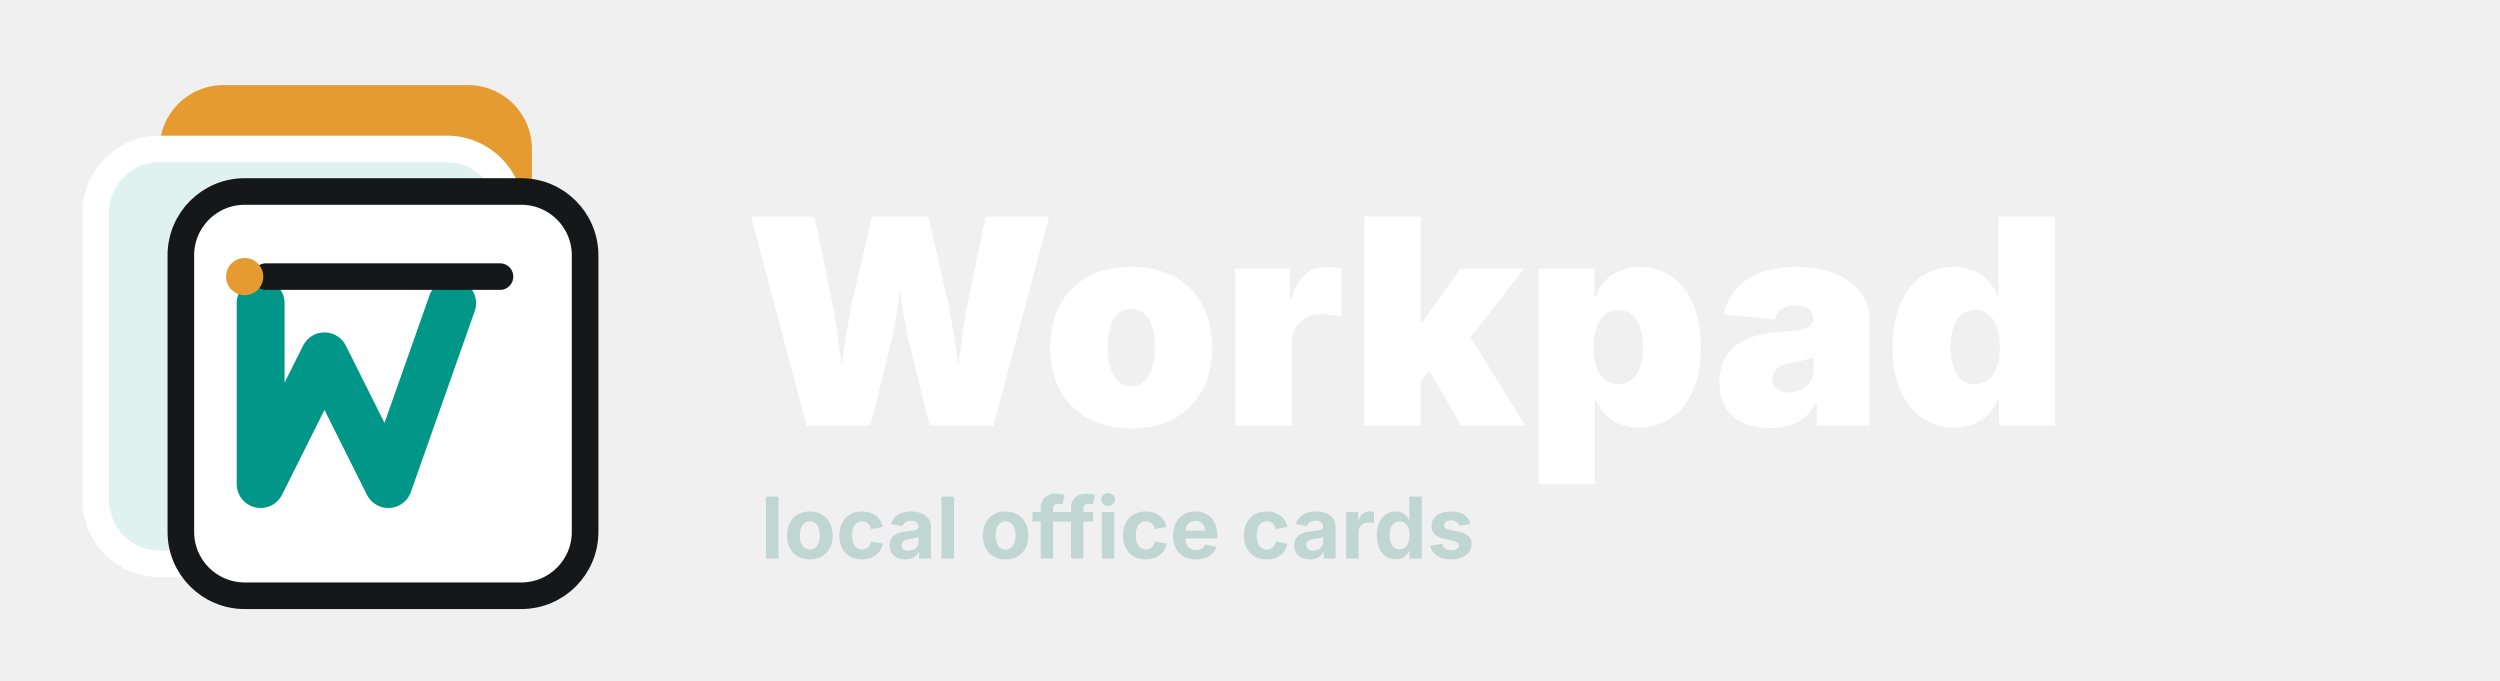
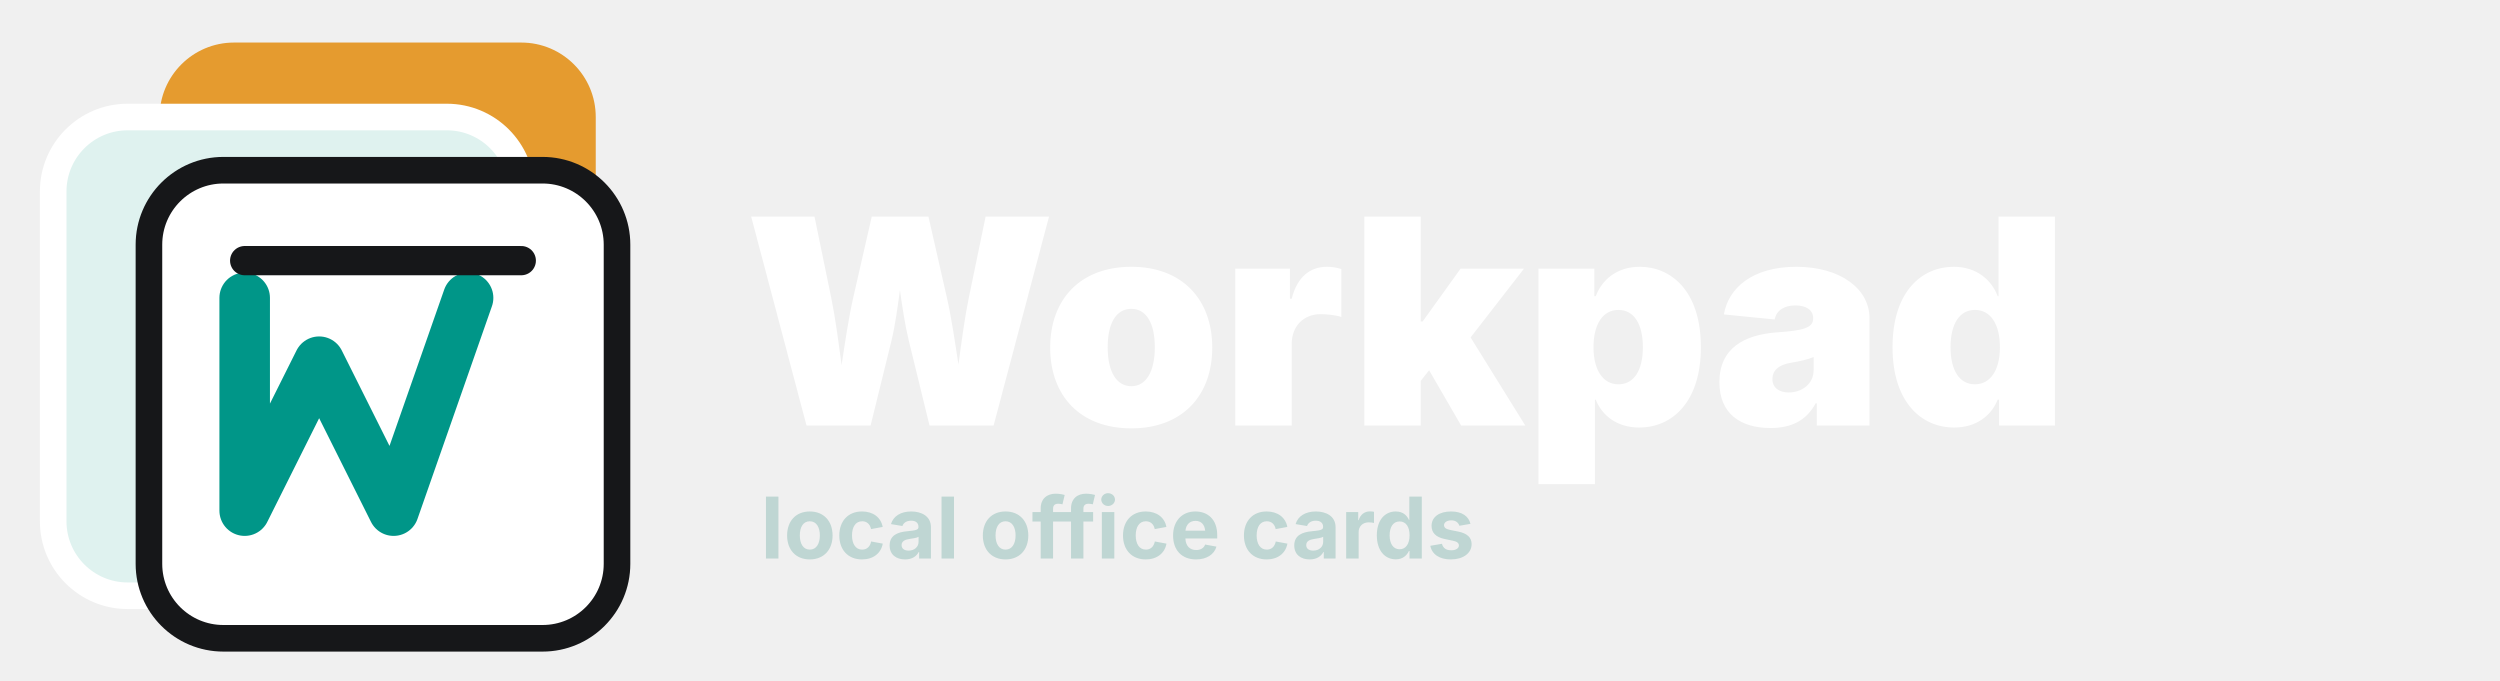
<svg xmlns="http://www.w3.org/2000/svg" viewBox="0 0 470 128" role="img" aria-labelledby="title desc">
  <g>
-     <rect x="30" y="16" width="70" height="76" rx="12" fill="#E59B2F" />
-     <rect x="18" y="28" width="78" height="78" rx="12" fill="#DFF2EF" stroke="#FFFFFF" stroke-width="5" />
-     <rect x="34" y="36" width="76" height="76" rx="12" fill="#FFFFFF" stroke="#161719" stroke-width="5" />
-     <path d="M49 57v34M49 91l12-24 12 24 12-34" fill="none" stroke="#009688" stroke-linecap="round" stroke-linejoin="round" stroke-width="9" />
-     <path d="M50 52h44" fill="none" stroke="#161719" stroke-linecap="round" stroke-width="5" />
-     <circle cx="46" cy="52" r="3.5" fill="#E59B2F" />
+     <rect x="30" y="8" width="82" height="86" rx="14" fill="#E59B2F" />
+     <rect x="10" y="22" width="88" height="90" rx="14" fill="#DFF2EF" stroke="#FFFFFF" stroke-width="5" />
+     <rect x="28" y="32" width="88" height="88" rx="14" fill="#FFFFFF" stroke="#161719" stroke-width="5" />
+     <path d="M46 56v40M46 96l14-28 14 28 14-40" fill="none" stroke="#009688" stroke-linecap="round" stroke-linejoin="round" stroke-width="9.5" />
+     <path d="M46 49h52" fill="none" stroke="#161719" stroke-linecap="round" stroke-width="5.5" />
  </g>
  <text x="140" y="80" fill="#FFFFFF" font-family="Inter, Segoe UI, Arial, sans-serif" font-size="54" font-weight="850">Workpad</text>
  <text x="143" y="105" fill="#BFD6D3" font-family="Inter, Segoe UI, Arial, sans-serif" font-size="16" font-weight="700" letter-spacing="0">local office cards</text>
</svg>
